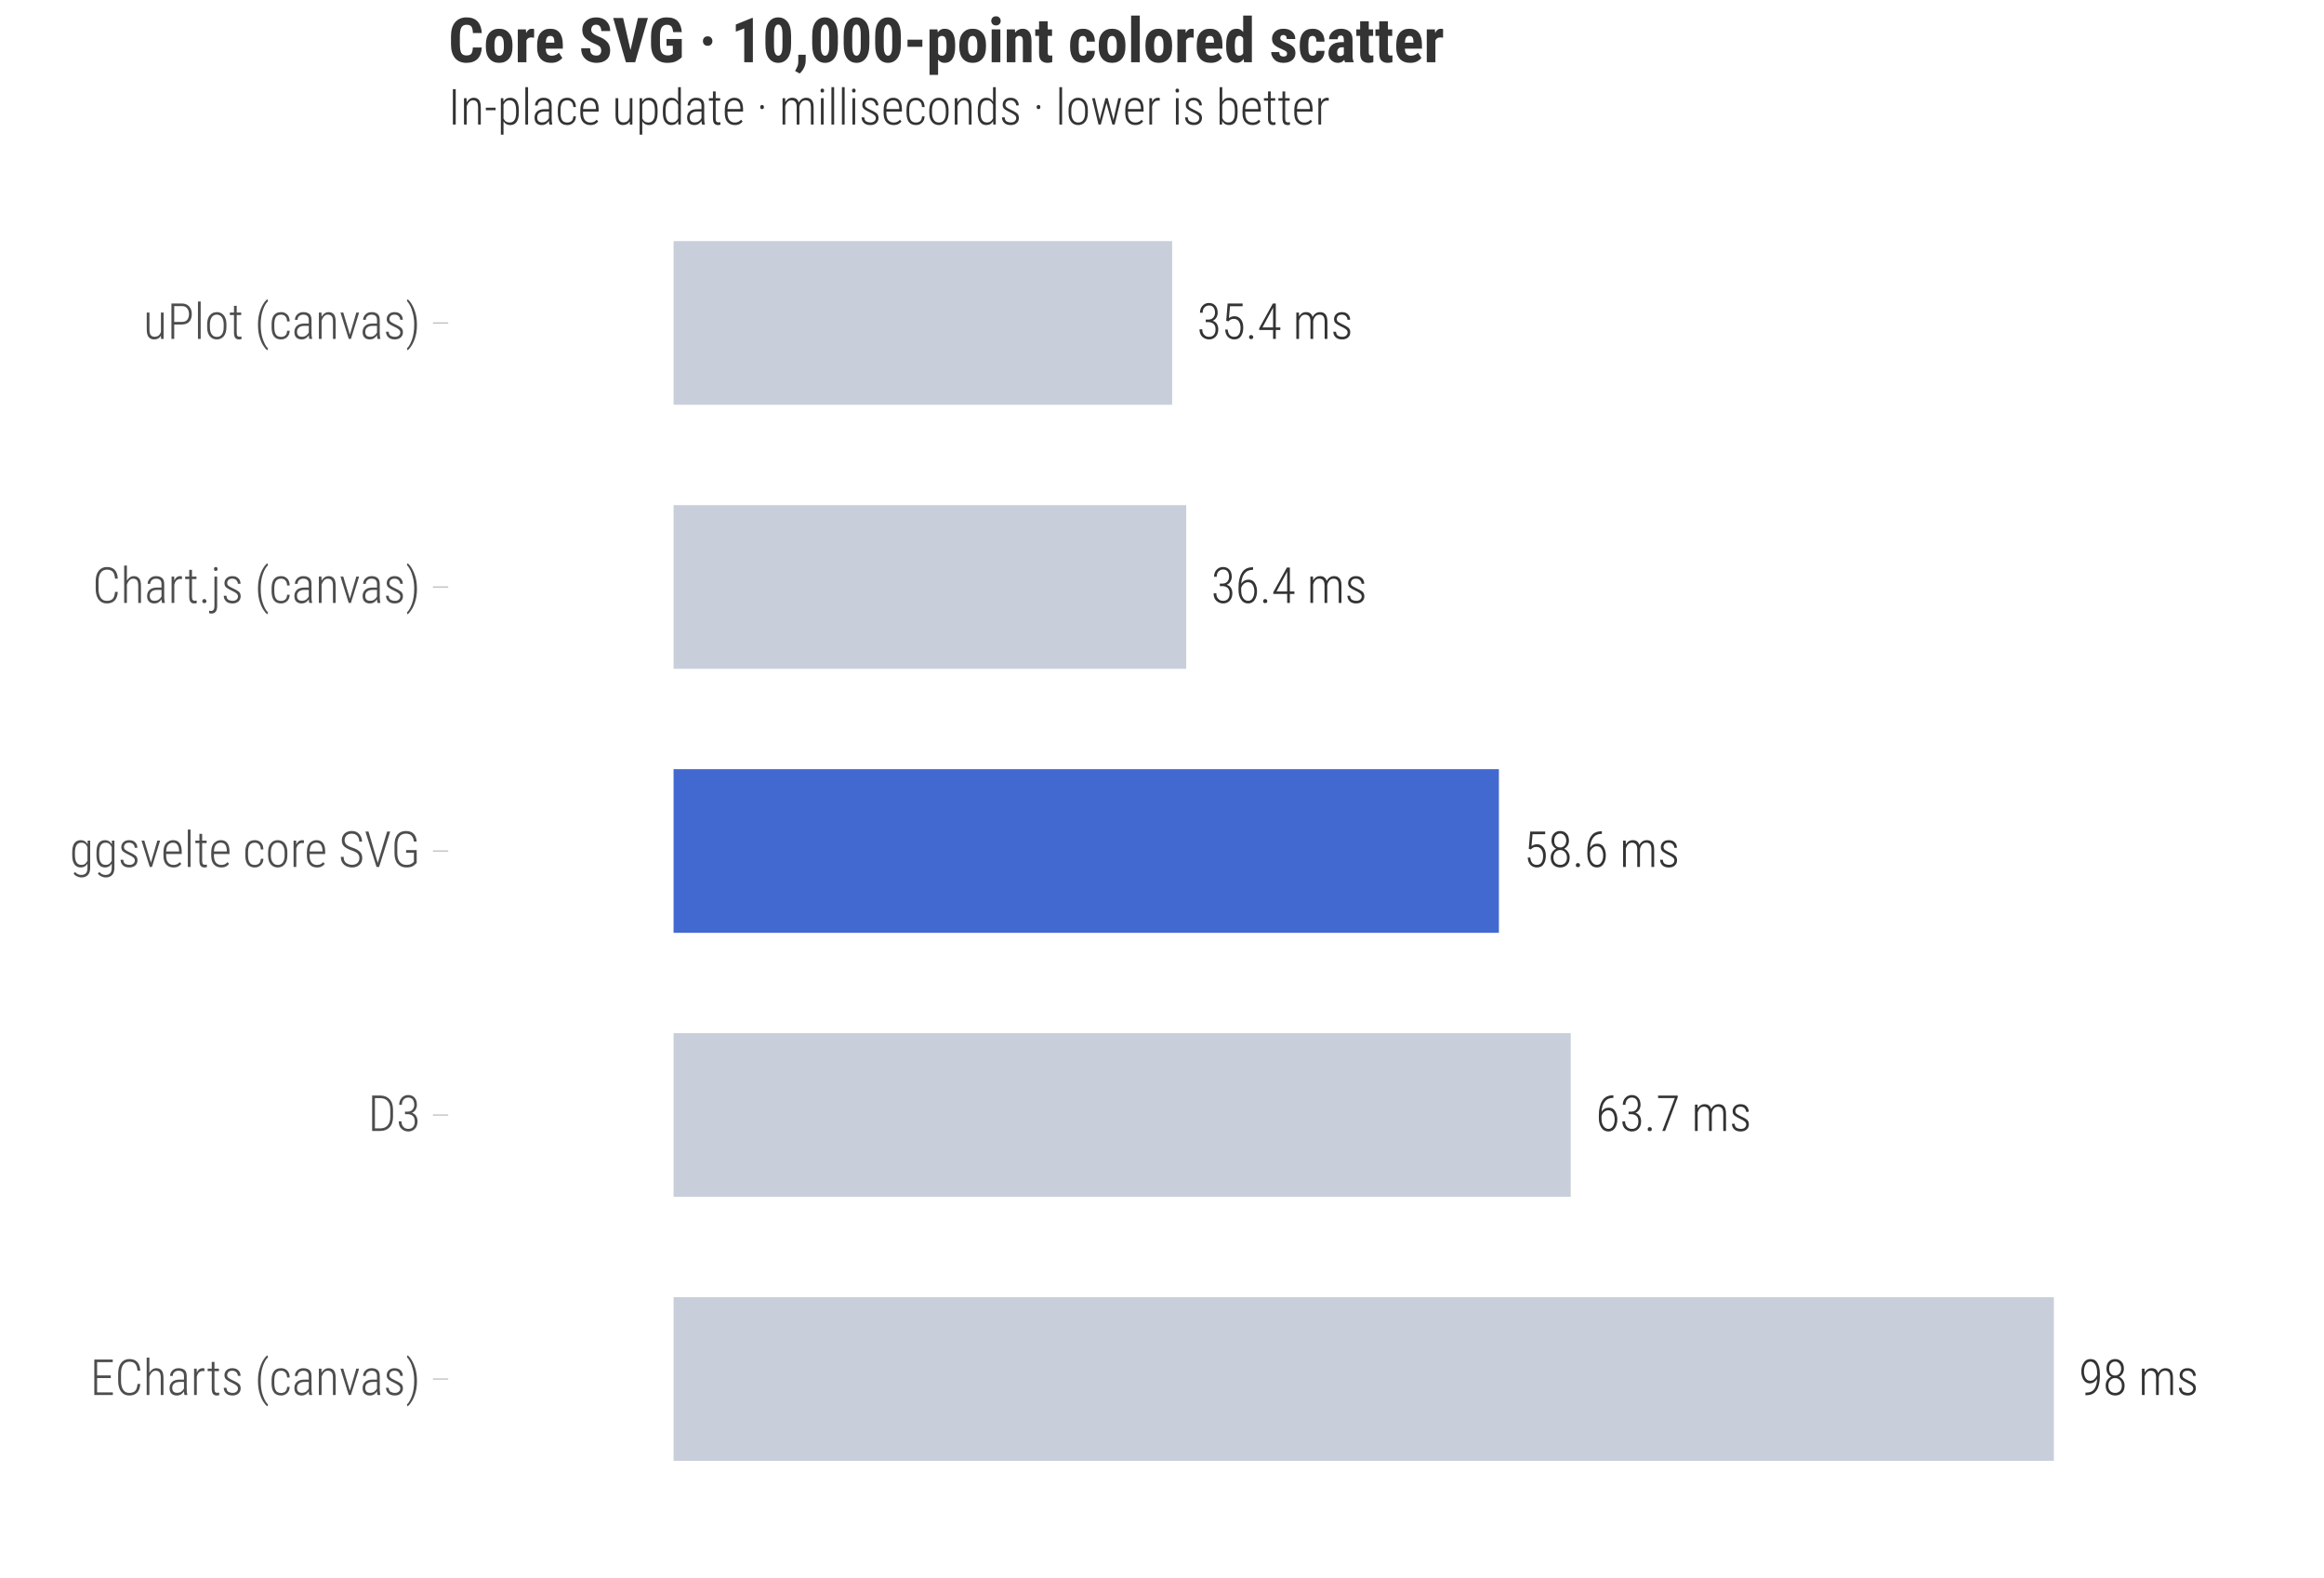
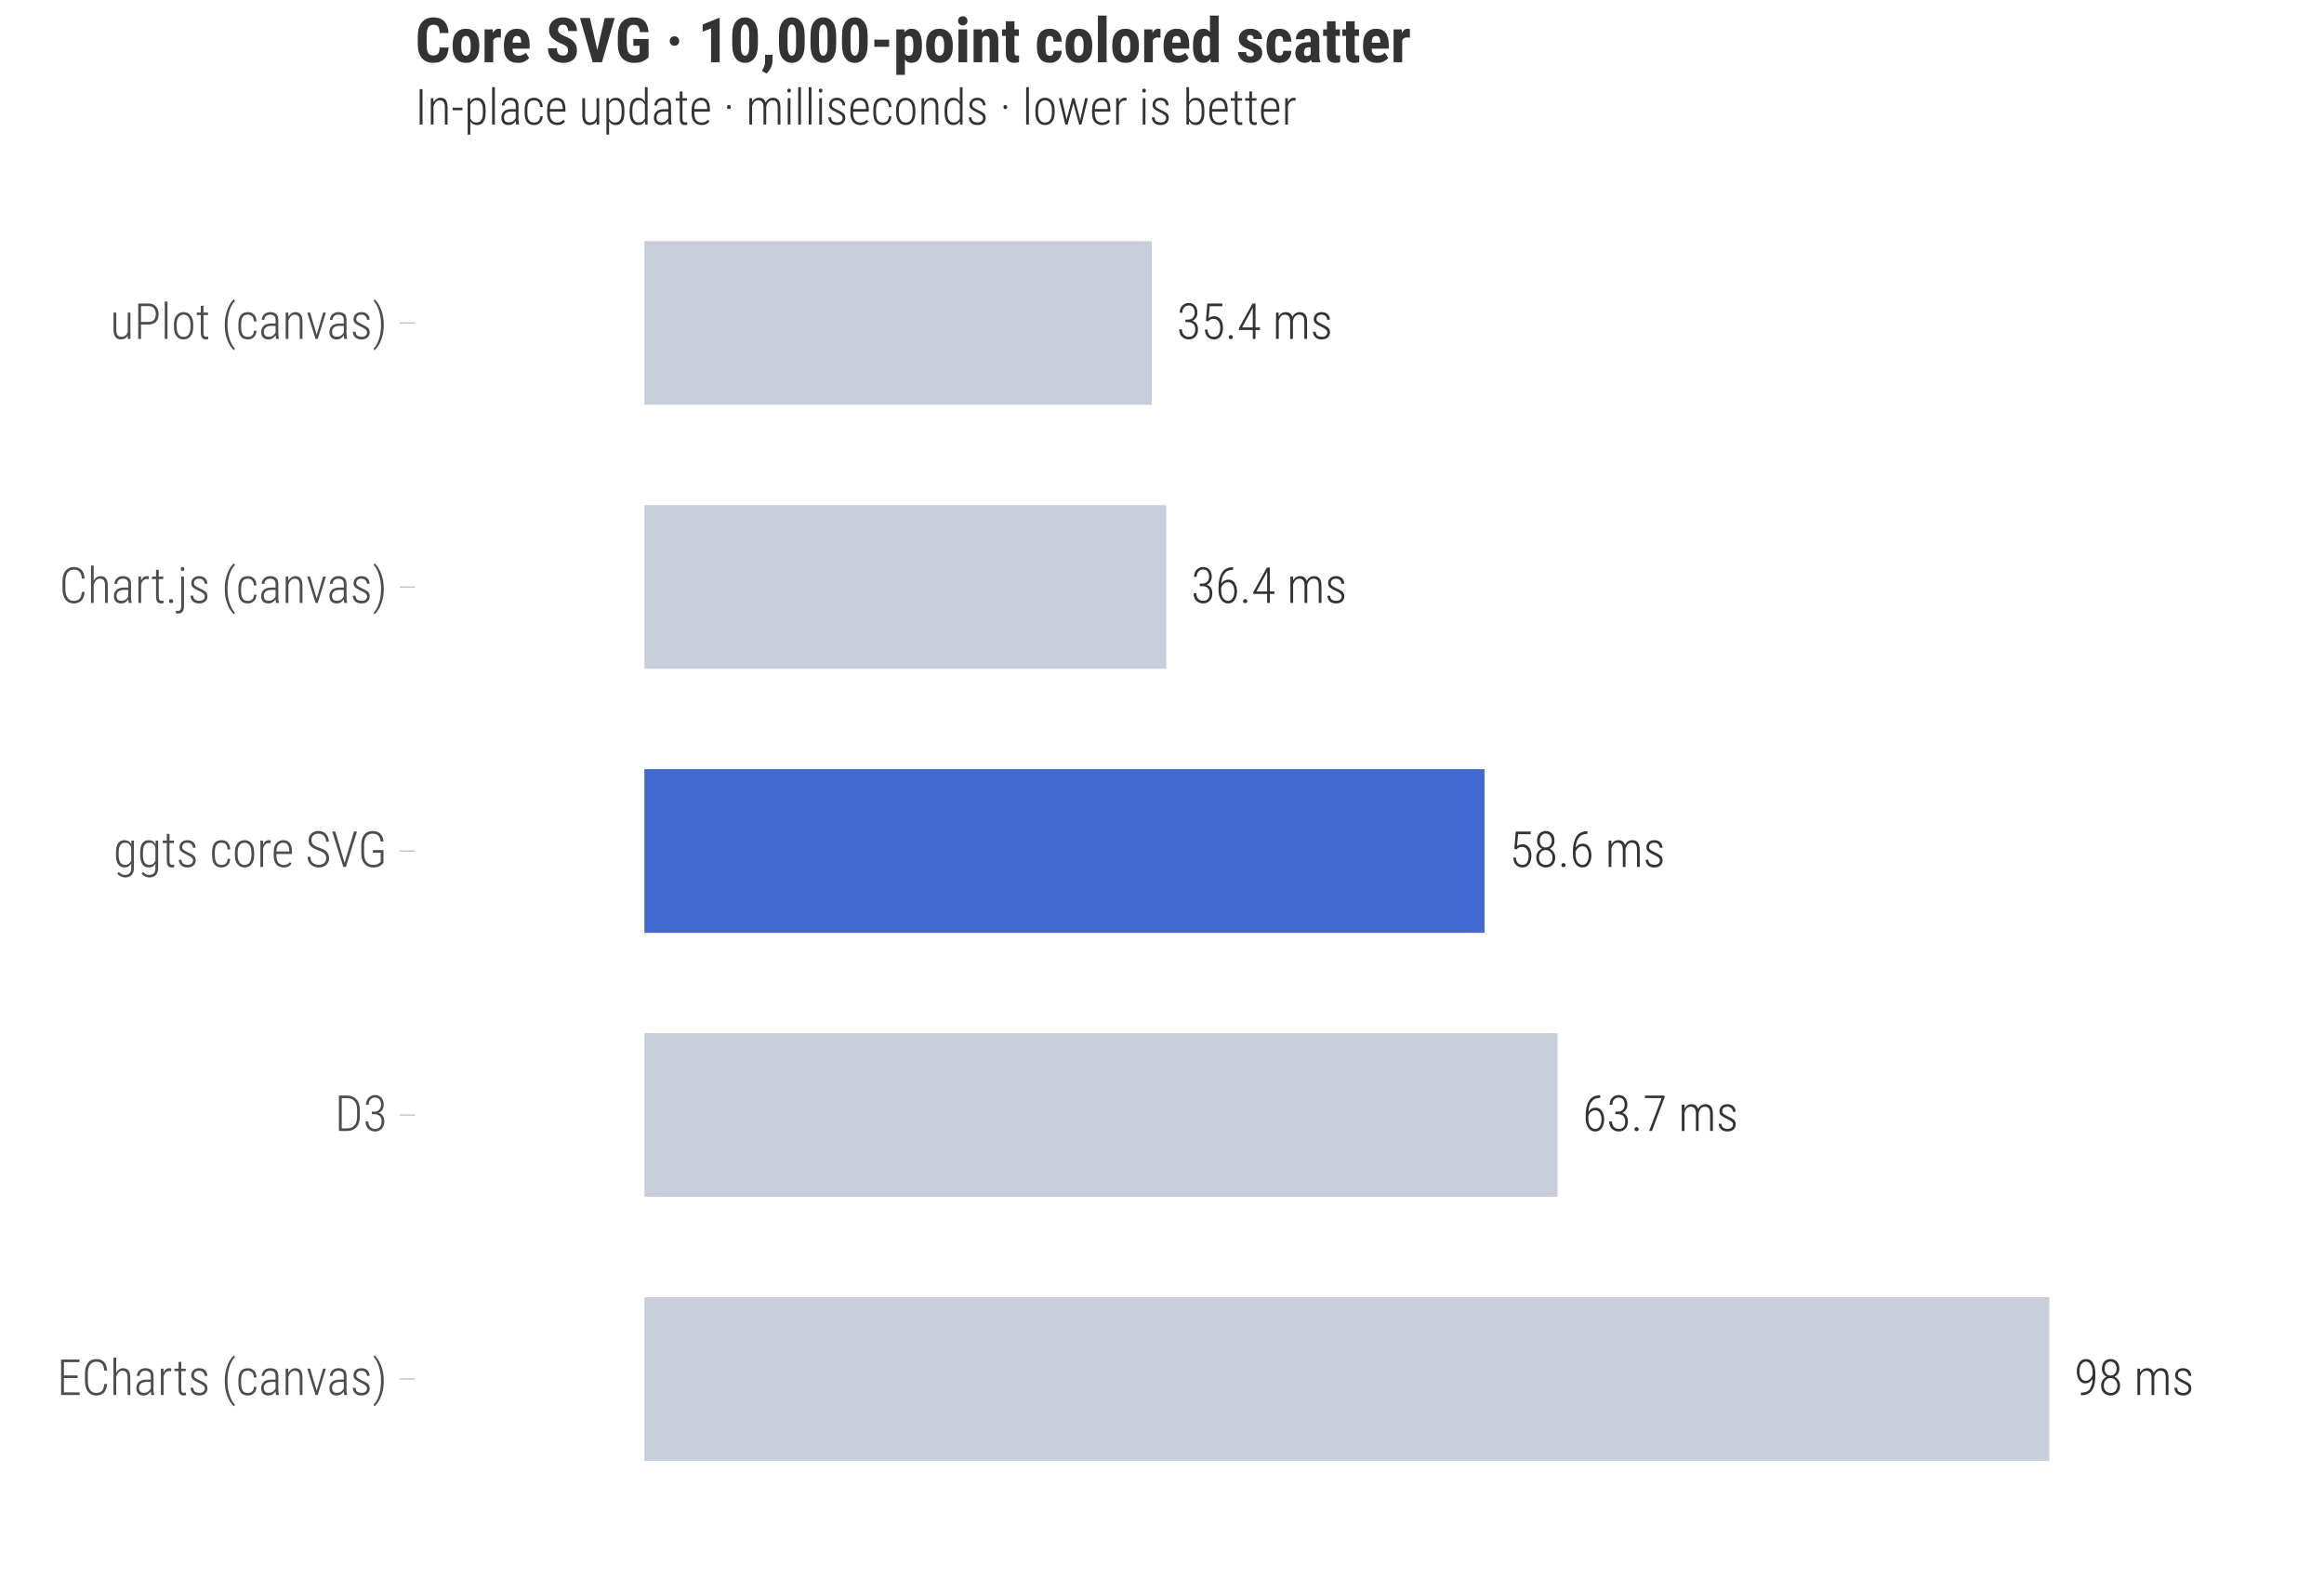
- <svg xmlns="http://www.w3.org/2000/svg" width="560" height="380" viewBox="0 0 560 380" role="img" aria-label="Core SVG · 10,000-point colored scatter. In-place update · milliseconds · lower is better. uPlot (canvas): 35.4 ms; Chart.js (canvas): 36.4 ms; ggsvelte core SVG: 58.6 ms; D3: 63.7 ms; ECharts (canvas): 98 ms." class="gg-plot" font-family="&quot;Roboto Condensed&quot;, &quot;Arial Narrow&quot;, Arial, sans-serif" font-size="11" font-weight="300" text-rendering="optimizeLegibility" shape-rendering="geometricPrecision">
+ <svg xmlns="http://www.w3.org/2000/svg" width="560" height="380" viewBox="0 0 560 380" role="img" aria-label="Core SVG · 10,000-point colored scatter. In-place update · milliseconds · lower is better. uPlot (canvas): 35.4 ms; Chart.js (canvas): 36.4 ms; ggts core SVG: 58.6 ms; D3: 63.7 ms; ECharts (canvas): 98 ms." class="gg-plot" font-family="&quot;Roboto Condensed&quot;, &quot;Arial Narrow&quot;, Arial, sans-serif" font-size="11" font-weight="300" text-rendering="optimizeLegibility" shape-rendering="geometricPrecision">
  <rect class="gg-paper" width="560" height="380" fill="var(--gg-paper, #ffffff)" />
-   <text class="gg-title" x="108" y="15" font-size="15" font-weight="700" fill="var(--gg-ink, #333333)">Core SVG · 10,000-point colored scatter</text>
-   <text class="gg-subtitle" x="108" y="30" font-size="12" font-weight="300" fill="var(--gg-ink, #333333)">In-place update · milliseconds · lower is better</text>
+   <text class="gg-title" x="100" y="15" font-size="15" font-weight="700" fill="var(--gg-ink, #333333)">Core SVG · 10,000-point colored scatter</text>
+   <text class="gg-subtitle" x="100" y="30" font-size="12" font-weight="300" fill="var(--gg-ink, #333333)">In-place update · milliseconds · lower is better</text>
  <defs>
    <clipPath id="gg-clip-0">
-       <rect width="448" height="318" />
+       <rect width="456" height="318" />
    </clipPath>
  </defs>
-   <g class="gg-panel" data-panel="0" transform="translate(108,46)">
-     <rect class="gg-panel-background" width="448" height="318" fill="var(--gg-panel, #ffffff)" />
+   <g class="gg-panel" data-panel="0" transform="translate(100,46)">
+     <rect class="gg-panel-background" width="456" height="318" fill="var(--gg-panel, #ffffff)" />
    <g class="gg-grid" stroke="var(--gg-grid, transparent)" stroke-width="0.25" vector-effect="non-scaling-stroke">
-       <line x1="54.3" y1="0" x2="54.3" y2="318" />
-       <line x1="122.18" y1="0" x2="122.18" y2="318" />
-       <line x1="190.06" y1="0" x2="190.06" y2="318" />
-       <line x1="257.94" y1="0" x2="257.94" y2="318" />
-       <line x1="325.82" y1="0" x2="325.82" y2="318" />
-       <line x1="393.7" y1="0" x2="393.7" y2="318" />
-       <line x1="0" y1="31.8" x2="448" y2="31.8" />
-       <line x1="0" y1="95.4" x2="448" y2="95.4" />
-       <line x1="0" y1="159" x2="448" y2="159" />
-       <line x1="0" y1="222.6" x2="448" y2="222.6" />
-       <line x1="0" y1="286.2" x2="448" y2="286.2" />
+       <line x1="55.27" y1="0" x2="55.27" y2="318" />
+       <line x1="124.36" y1="0" x2="124.36" y2="318" />
+       <line x1="193.45" y1="0" x2="193.45" y2="318" />
+       <line x1="262.55" y1="0" x2="262.55" y2="318" />
+       <line x1="331.64" y1="0" x2="331.64" y2="318" />
+       <line x1="400.73" y1="0" x2="400.73" y2="318" />
+       <line x1="0" y1="31.8" x2="456" y2="31.8" />
+       <line x1="0" y1="95.4" x2="456" y2="95.4" />
+       <line x1="0" y1="159" x2="456" y2="159" />
+       <line x1="0" y1="222.6" x2="456" y2="222.6" />
+       <line x1="0" y1="286.2" x2="456" y2="286.2" />
    </g>
    <g class="gg-marks" clip-path="url(#gg-clip-0)">
      <g class="gg-batch gg-rects" data-layer="0">
-         <rect x="54.3" y="12.08" width="120.15" height="39.43" fill="#c9cfda" />
-         <rect x="54.3" y="75.68" width="123.54" height="39.43" fill="#c9cfda" />
-         <rect x="54.3" y="139.28" width="198.88" height="39.43" fill="#4269d0" />
-         <rect x="54.3" y="202.88" width="216.19" height="39.43" fill="#c9cfda" />
-         <rect x="54.3" y="266.48" width="332.61" height="39.43" fill="#c9cfda" />
+         <rect x="55.27" y="12.08" width="122.29" height="39.43" fill="#c9cfda" />
+         <rect x="55.27" y="75.68" width="125.75" height="39.43" fill="#c9cfda" />
+         <rect x="55.27" y="139.28" width="202.44" height="39.43" fill="#4269d0" />
+         <rect x="55.27" y="202.88" width="220.05" height="39.43" fill="#c9cfda" />
+         <rect x="55.27" y="266.48" width="338.55" height="39.43" fill="#c9cfda" />
      </g>
      <g class="gg-batch gg-glyphs" data-layer="1" font-size="12" text-anchor="start">
-         <text x="180.45" y="31.8" dy="0.32em" fill="var(--gg-ink, #333333)">35.4 ms</text>
-         <text x="183.84" y="95.4" dy="0.32em" fill="var(--gg-ink, #333333)">36.4 ms</text>
-         <text x="259.19" y="159" dy="0.32em" fill="var(--gg-ink, #333333)">58.6 ms</text>
-         <text x="276.5" y="222.6" dy="0.32em" fill="var(--gg-ink, #333333)">63.7 ms</text>
-         <text x="392.91" y="286.2" dy="0.32em" fill="var(--gg-ink, #333333)">98 ms</text>
+         <text x="183.56" y="31.8" dy="0.32em" fill="var(--gg-ink, #333333)">35.4 ms</text>
+         <text x="187.02" y="95.4" dy="0.32em" fill="var(--gg-ink, #333333)">36.4 ms</text>
+         <text x="263.71" y="159" dy="0.32em" fill="var(--gg-ink, #333333)">58.6 ms</text>
+         <text x="281.33" y="222.6" dy="0.32em" fill="var(--gg-ink, #333333)">63.7 ms</text>
+         <text x="399.82" y="286.2" dy="0.32em" fill="var(--gg-ink, #333333)">98 ms</text>
      </g>
    </g>
-     <rect class="gg-panel-border" width="448" height="318" fill="none" stroke="var(--gg-panelBorder, transparent)" stroke-width="0.5" vector-effect="non-scaling-stroke" />
+     <rect class="gg-panel-border" width="456" height="318" fill="none" stroke="var(--gg-panelBorder, transparent)" stroke-width="0.5" vector-effect="non-scaling-stroke" />
  </g>
-   <g class="gg-axis gg-axis-y" transform="translate(108,46)">
+   <g class="gg-axis gg-axis-y" transform="translate(100,46)">
    <g class="gg-tick" transform="translate(0,31.8)">
      <line x2="-3.67" stroke="var(--gg-tickColor, #b3b3b3)" stroke-width="0.25" vector-effect="non-scaling-stroke" />
      <text x="-6.67" dy="0.32em" text-anchor="end" fill="var(--gg-axisText, #4d4d4d)" font-size="12" font-weight="300">uPlot (canvas)</text>
    </g>
    <g class="gg-tick" transform="translate(0,95.4)">
      <line x2="-3.67" stroke="var(--gg-tickColor, #b3b3b3)" stroke-width="0.25" vector-effect="non-scaling-stroke" />
      <text x="-6.67" dy="0.32em" text-anchor="end" fill="var(--gg-axisText, #4d4d4d)" font-size="12" font-weight="300">Chart.js (canvas)</text>
    </g>
    <g class="gg-tick" transform="translate(0,159)">
      <line x2="-3.67" stroke="var(--gg-tickColor, #b3b3b3)" stroke-width="0.25" vector-effect="non-scaling-stroke" />
-       <text x="-6.67" dy="0.32em" text-anchor="end" fill="var(--gg-axisText, #4d4d4d)" font-size="12" font-weight="300">ggsvelte core SVG</text>
+       <text x="-6.67" dy="0.32em" text-anchor="end" fill="var(--gg-axisText, #4d4d4d)" font-size="12" font-weight="300">ggts core SVG</text>
    </g>
    <g class="gg-tick" transform="translate(0,222.6)">
      <line x2="-3.67" stroke="var(--gg-tickColor, #b3b3b3)" stroke-width="0.25" vector-effect="non-scaling-stroke" />
      <text x="-6.67" dy="0.32em" text-anchor="end" fill="var(--gg-axisText, #4d4d4d)" font-size="12" font-weight="300">D3</text>
    </g>
    <g class="gg-tick" transform="translate(0,286.2)">
      <line x2="-3.67" stroke="var(--gg-tickColor, #b3b3b3)" stroke-width="0.25" vector-effect="non-scaling-stroke" />
      <text x="-6.67" dy="0.32em" text-anchor="end" fill="var(--gg-axisText, #4d4d4d)" font-size="12" font-weight="300">ECharts (canvas)</text>
    </g>
  </g>
</svg>
